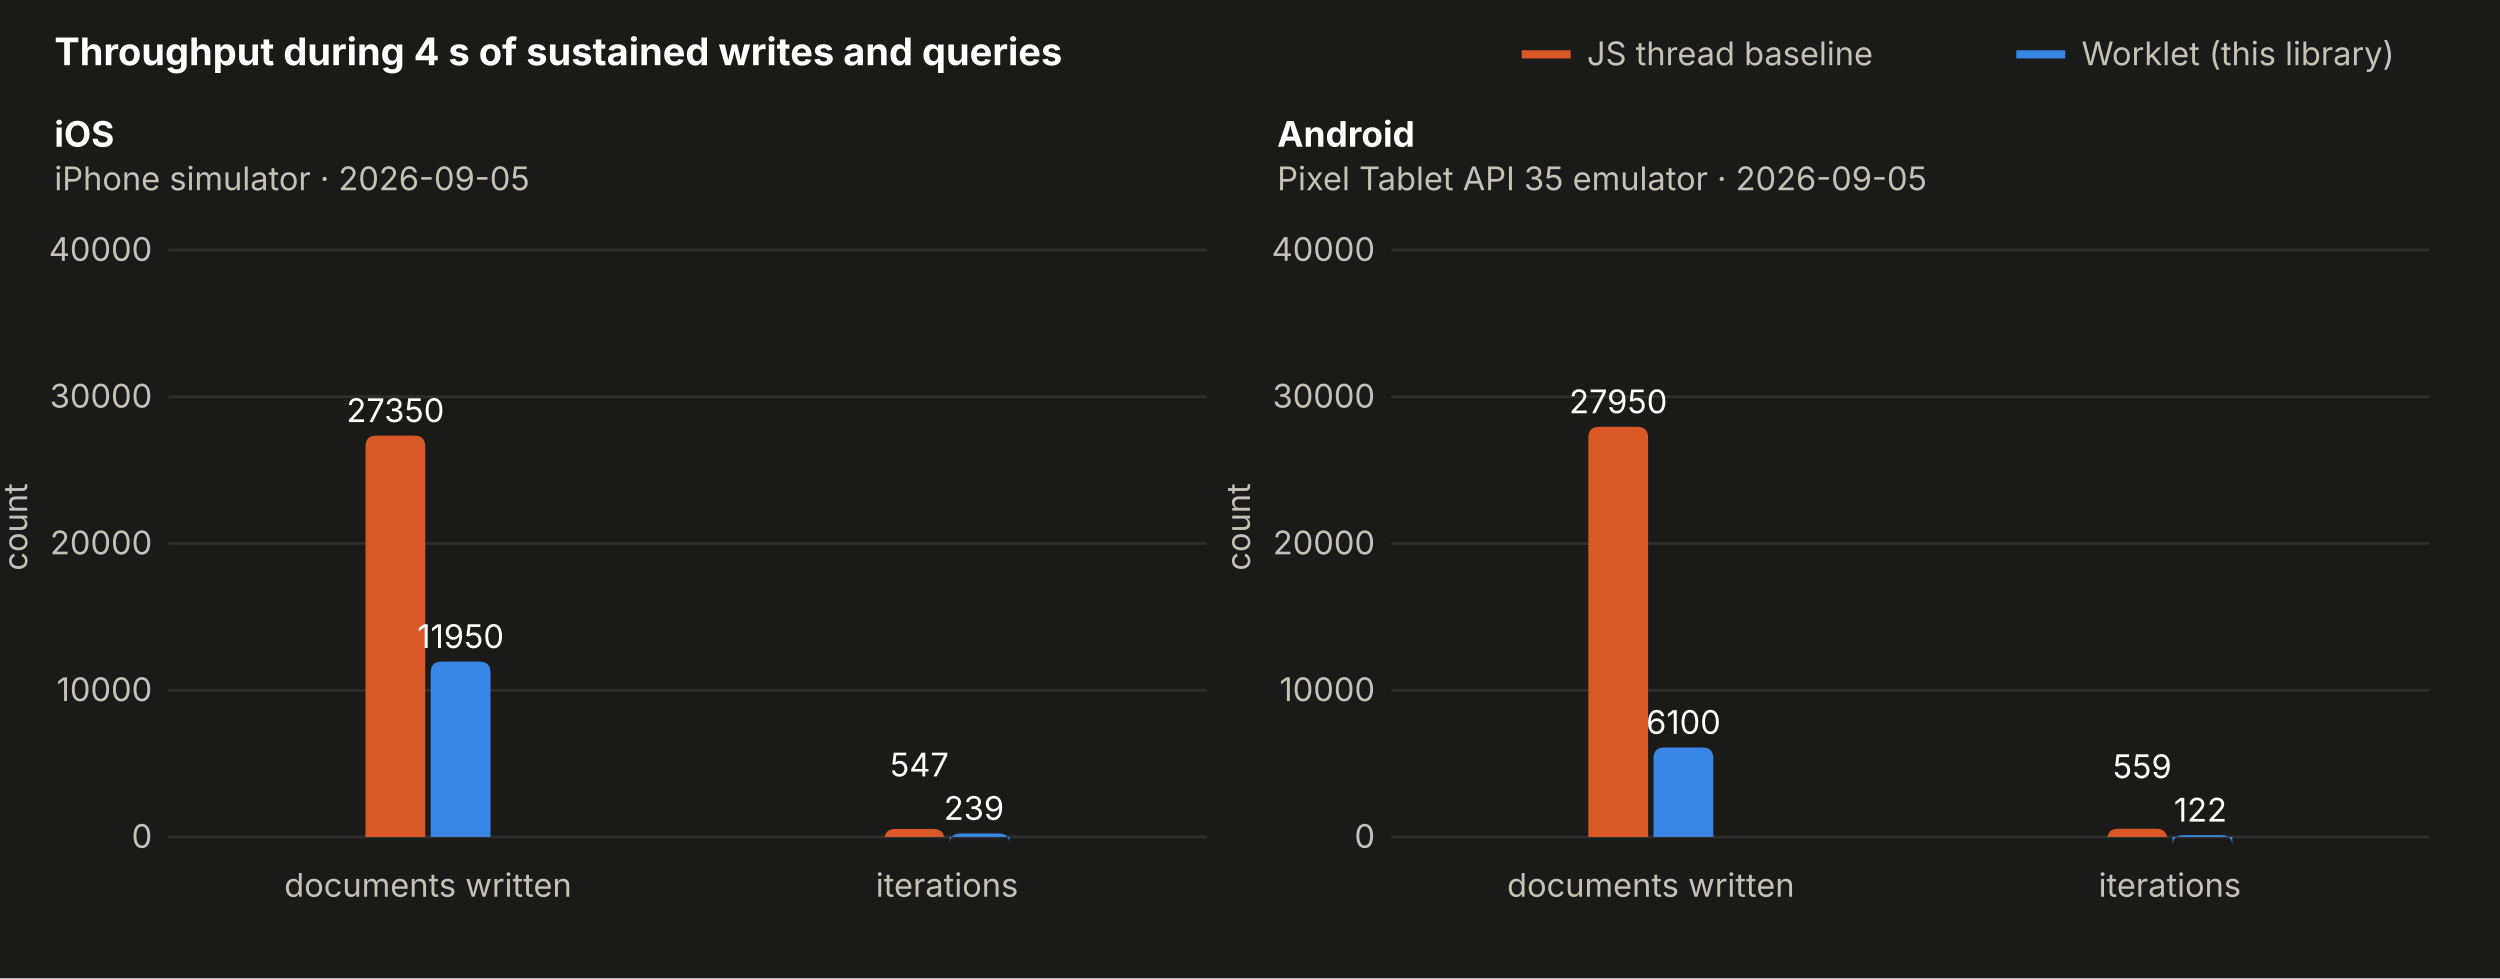
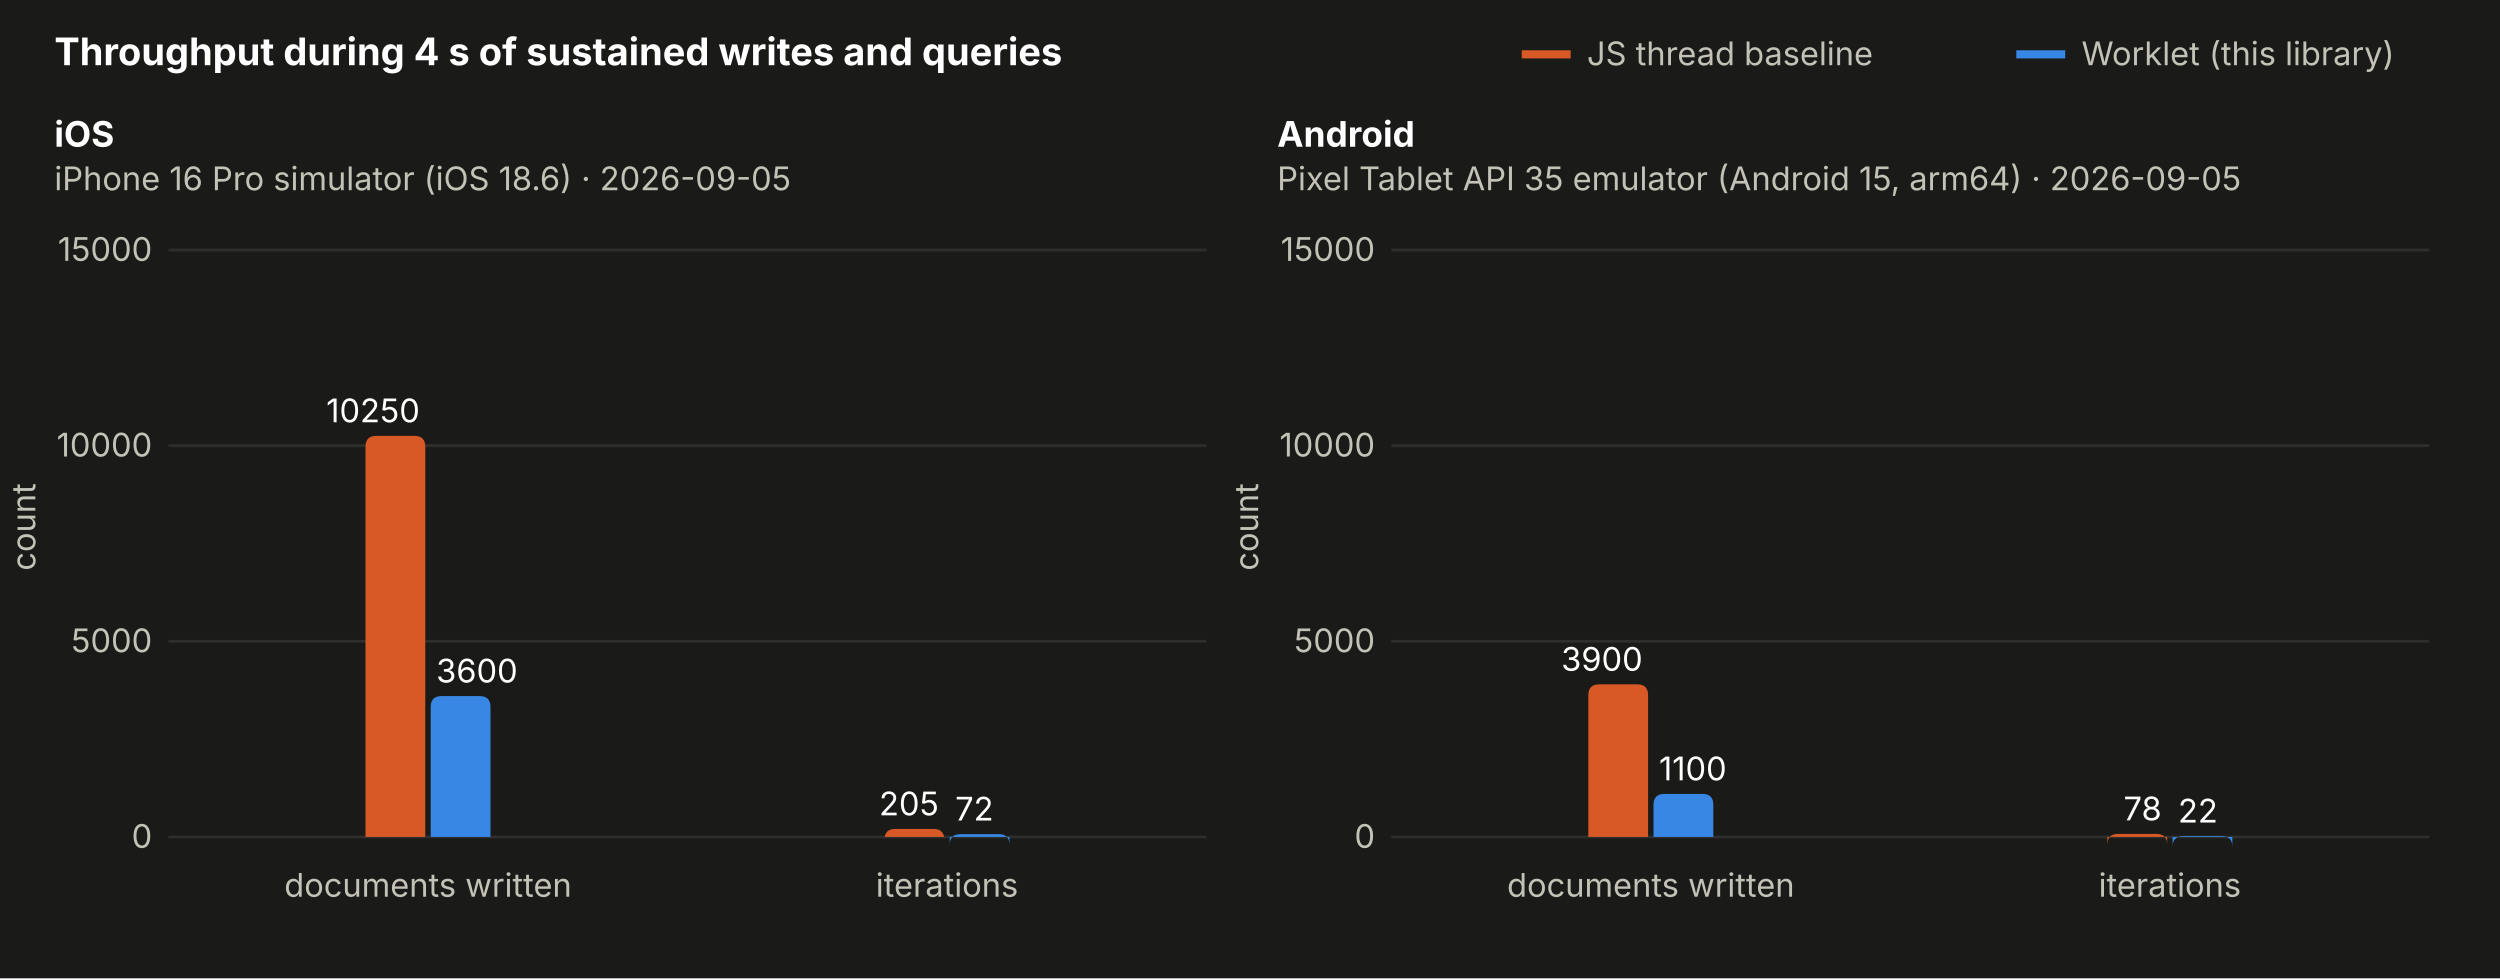
<svg xmlns="http://www.w3.org/2000/svg" role="img" aria-labelledby="title" viewBox="0 0 920 360" width="920" height="360">
  <rect width="100%" height="100%" fill="#1a1a19" />
  <g font-family="system-ui,-apple-system,BlinkMacSystemFont,Segoe UI,sans-serif">
    <text x="20" y="24" fill="#ffffff" font-size="14" font-weight="700">Throughput during 4 s of sustained writes and queries</text>
    <g aria-label="Legend" font-size="12" fill="#c3c2b7">
      <line x1="560" x2="578" y1="20" y2="20" stroke="#d95926" stroke-width="3" />
      <text x="584" y="24">JS thread baseline</text>
      <line x1="742" x2="760" y1="20" y2="20" stroke="#3987e5" stroke-width="3" />
      <text x="766" y="24">Worklet (this library)</text>
    </g>
    <text x="20" y="54" fill="#ffffff" font-size="13" font-weight="700">iOS</text>
-     <text x="20" y="70" fill="#c3c2b7" font-size="12">iPhone simulator · 2026-09-05</text>
+     <text x="20" y="70" fill="#c3c2b7" font-size="12">iPhone 16 Pro simulator (iOS 18.6) · 2026-09-05</text>
    <g aria-label="Y axis">
      <line x1="62" x2="444" y1="308" y2="308" stroke="#2e2e2c" />
      <text x="56" y="312" text-anchor="end" fill="#c3c2b7" font-size="12" data-axis-tick="0">0</text>
-       <line x1="62" x2="444" y1="254" y2="254" stroke="#2e2e2c" />
-       <text x="56" y="258" text-anchor="end" fill="#c3c2b7" font-size="12" data-axis-tick="10000">10000</text>
-       <line x1="62" x2="444" y1="200" y2="200" stroke="#2e2e2c" />
-       <text x="56" y="204" text-anchor="end" fill="#c3c2b7" font-size="12" data-axis-tick="20000">20000</text>
-       <line x1="62" x2="444" y1="146" y2="146" stroke="#2e2e2c" />
-       <text x="56" y="150" text-anchor="end" fill="#c3c2b7" font-size="12" data-axis-tick="30000">30000</text>
+       <line x1="62" x2="444" y1="236" y2="236" stroke="#2e2e2c" />
+       <text x="56" y="240" text-anchor="end" fill="#c3c2b7" font-size="12" data-axis-tick="5000">5000</text>
+       <line x1="62" x2="444" y1="164" y2="164" stroke="#2e2e2c" />
+       <text x="56" y="168" text-anchor="end" fill="#c3c2b7" font-size="12" data-axis-tick="10000">10000</text>
      <line x1="62" x2="444" y1="92" y2="92" stroke="#2e2e2c" />
-       <text x="56" y="96" text-anchor="end" fill="#c3c2b7" font-size="12" data-axis-tick="40000">40000</text>
-       <text transform="translate(10 210) rotate(-90)" fill="#c3c2b7" font-size="12">count</text>
+       <text x="56" y="96" text-anchor="end" fill="#c3c2b7" font-size="12" data-axis-tick="15000">15000</text>
+       <text transform="translate(13 210) rotate(-90)" fill="#c3c2b7" font-size="12">count</text>
    </g>
-     <path d="M134.5,308V164.31Q134.5,160.31 138.5,160.31H152.5Q156.5,160.31 156.5,164.31V308Z" fill="#d95926" aria-label="JS thread baseline: 27350" />
-     <text x="145.5" y="155.31" text-anchor="middle" fill="#ffffff" font-size="12">27350</text>
-     <path d="M158.5,308V247.47Q158.5,243.47 162.5,243.47H176.5Q180.5,243.47 180.5,247.47V308Z" fill="#3987e5" aria-label="Worklet (this library): 11950" />
-     <text x="169.5" y="238.47" text-anchor="middle" fill="#ffffff" font-size="12">11950</text>
+     <path d="M134.5,308V164.4Q134.5,160.4 138.5,160.4H152.5Q156.5,160.4 156.5,164.4V308Z" fill="#d95926" aria-label="JS thread baseline: 10250" />
+     <text x="154.5" y="155.4" text-anchor="end" fill="#ffffff" font-size="12">10250</text>
+     <path d="M158.5,308V260.16Q158.5,256.16 162.5,256.16H176.5Q180.5,256.16 180.5,260.16V308Z" fill="#3987e5" aria-label="Worklet (this library): 3600" />
+     <text x="160.5" y="251.16" text-anchor="start" fill="#ffffff" font-size="12">3600</text>
    <text x="157.5" y="330" text-anchor="middle" fill="#c3c2b7" font-size="12">documents written</text>
-     <path d="M325.5,308V309.046Q325.5,305.046 329.5,305.046H343.5Q347.5,305.046 347.5,309.046V308Z" fill="#d95926" aria-label="JS thread baseline: 547" />
-     <text x="327.5" y="285.709" text-anchor="start" fill="#ffffff" font-size="12">547</text>
-     <path d="M349.5,308V310.709Q349.5,306.709 353.5,306.709H367.5Q371.5,306.709 371.5,310.709V308Z" fill="#3987e5" aria-label="Worklet (this library): 239" />
-     <text x="369.5" y="301.709" text-anchor="end" fill="#ffffff" font-size="12">239</text>
+     <path d="M325.5,308V309.048Q325.5,305.048 329.5,305.048H343.5Q347.5,305.048 347.5,309.048V308Z" fill="#d95926" aria-label="JS thread baseline: 205" />
+     <text x="345.5" y="300.048" text-anchor="end" fill="#ffffff" font-size="12">205</text>
+     <path d="M349.5,308V310.963Q349.5,306.963 353.5,306.963H367.5Q371.5,306.963 371.5,310.963V308Z" fill="#3987e5" aria-label="Worklet (this library): 72" />
+     <text x="351.5" y="301.963" text-anchor="start" fill="#ffffff" font-size="12">72</text>
    <text x="348.5" y="330" text-anchor="middle" fill="#c3c2b7" font-size="12">iterations</text>
    <text x="470" y="54" fill="#ffffff" font-size="13" font-weight="700">Android</text>
-     <text x="470" y="70" fill="#c3c2b7" font-size="12">Pixel Tablet API 35 emulator · 2026-09-05</text>
+     <text x="470" y="70" fill="#c3c2b7" font-size="12">Pixel Tablet API 35 emulator (Android 15, arm64) · 2026-09-05</text>
    <g aria-label="Y axis">
      <line x1="512" x2="894" y1="308" y2="308" stroke="#2e2e2c" />
      <text x="506" y="312" text-anchor="end" fill="#c3c2b7" font-size="12" data-axis-tick="0">0</text>
-       <line x1="512" x2="894" y1="254" y2="254" stroke="#2e2e2c" />
-       <text x="506" y="258" text-anchor="end" fill="#c3c2b7" font-size="12" data-axis-tick="10000">10000</text>
-       <line x1="512" x2="894" y1="200" y2="200" stroke="#2e2e2c" />
-       <text x="506" y="204" text-anchor="end" fill="#c3c2b7" font-size="12" data-axis-tick="20000">20000</text>
-       <line x1="512" x2="894" y1="146" y2="146" stroke="#2e2e2c" />
-       <text x="506" y="150" text-anchor="end" fill="#c3c2b7" font-size="12" data-axis-tick="30000">30000</text>
+       <line x1="512" x2="894" y1="236" y2="236" stroke="#2e2e2c" />
+       <text x="506" y="240" text-anchor="end" fill="#c3c2b7" font-size="12" data-axis-tick="5000">5000</text>
+       <line x1="512" x2="894" y1="164" y2="164" stroke="#2e2e2c" />
+       <text x="506" y="168" text-anchor="end" fill="#c3c2b7" font-size="12" data-axis-tick="10000">10000</text>
      <line x1="512" x2="894" y1="92" y2="92" stroke="#2e2e2c" />
-       <text x="506" y="96" text-anchor="end" fill="#c3c2b7" font-size="12" data-axis-tick="40000">40000</text>
-       <text transform="translate(460 210) rotate(-90)" fill="#c3c2b7" font-size="12">count</text>
+       <text x="506" y="96" text-anchor="end" fill="#c3c2b7" font-size="12" data-axis-tick="15000">15000</text>
+       <text transform="translate(463 210) rotate(-90)" fill="#c3c2b7" font-size="12">count</text>
    </g>
-     <path d="M584.5,308V161.07Q584.5,157.07 588.5,157.07H602.5Q606.5,157.07 606.5,161.07V308Z" fill="#d95926" aria-label="JS thread baseline: 27950" />
-     <text x="595.5" y="152.07" text-anchor="middle" fill="#ffffff" font-size="12">27950</text>
-     <path d="M608.5,308V279.06Q608.5,275.06 612.5,275.06H626.5Q630.5,275.06 630.5,279.06V308Z" fill="#3987e5" aria-label="Worklet (this library): 6100" />
-     <text x="619.5" y="270.06" text-anchor="middle" fill="#ffffff" font-size="12">6100</text>
+     <path d="M584.5,308V255.84Q584.5,251.84 588.5,251.84H602.5Q606.5,251.84 606.5,255.84V308Z" fill="#d95926" aria-label="JS thread baseline: 3900" />
+     <text x="604.5" y="246.84" text-anchor="end" fill="#ffffff" font-size="12">3900</text>
+     <path d="M608.5,308V296.16Q608.5,292.16 612.5,292.16H626.5Q630.5,292.16 630.5,296.16V308Z" fill="#3987e5" aria-label="Worklet (this library): 1100" />
+     <text x="610.5" y="287.16" text-anchor="start" fill="#ffffff" font-size="12">1100</text>
    <text x="607.5" y="330" text-anchor="middle" fill="#c3c2b7" font-size="12">documents written</text>
-     <path d="M775.5,308V308.981Q775.5,304.981 779.5,304.981H793.5Q797.5,304.981 797.5,308.981V308Z" fill="#d95926" aria-label="JS thread baseline: 559" />
-     <text x="777.5" y="286.341" text-anchor="start" fill="#ffffff" font-size="12">559</text>
-     <path d="M799.5,308V311.341Q799.5,307.341 803.5,307.341H817.5Q821.5,307.341 821.5,311.341V308Z" fill="#3987e5" aria-label="Worklet (this library): 122" />
-     <text x="819.5" y="302.341" text-anchor="end" fill="#ffffff" font-size="12">122</text>
+     <path d="M775.5,308V310.877Q775.5,306.877 779.5,306.877H793.5Q797.5,306.877 797.5,310.877V308Z" fill="#d95926" aria-label="JS thread baseline: 78" />
+     <text x="795.5" y="301.877" text-anchor="end" fill="#ffffff" font-size="12">78</text>
+     <path d="M799.5,308V311.683Q799.5,307.683 803.5,307.683H817.5Q821.5,307.683 821.5,311.683V308Z" fill="#3987e5" aria-label="Worklet (this library): 22" />
+     <text x="801.5" y="302.683" text-anchor="start" fill="#ffffff" font-size="12">22</text>
    <text x="798.5" y="330" text-anchor="middle" fill="#c3c2b7" font-size="12">iterations</text>
  </g>
</svg>
